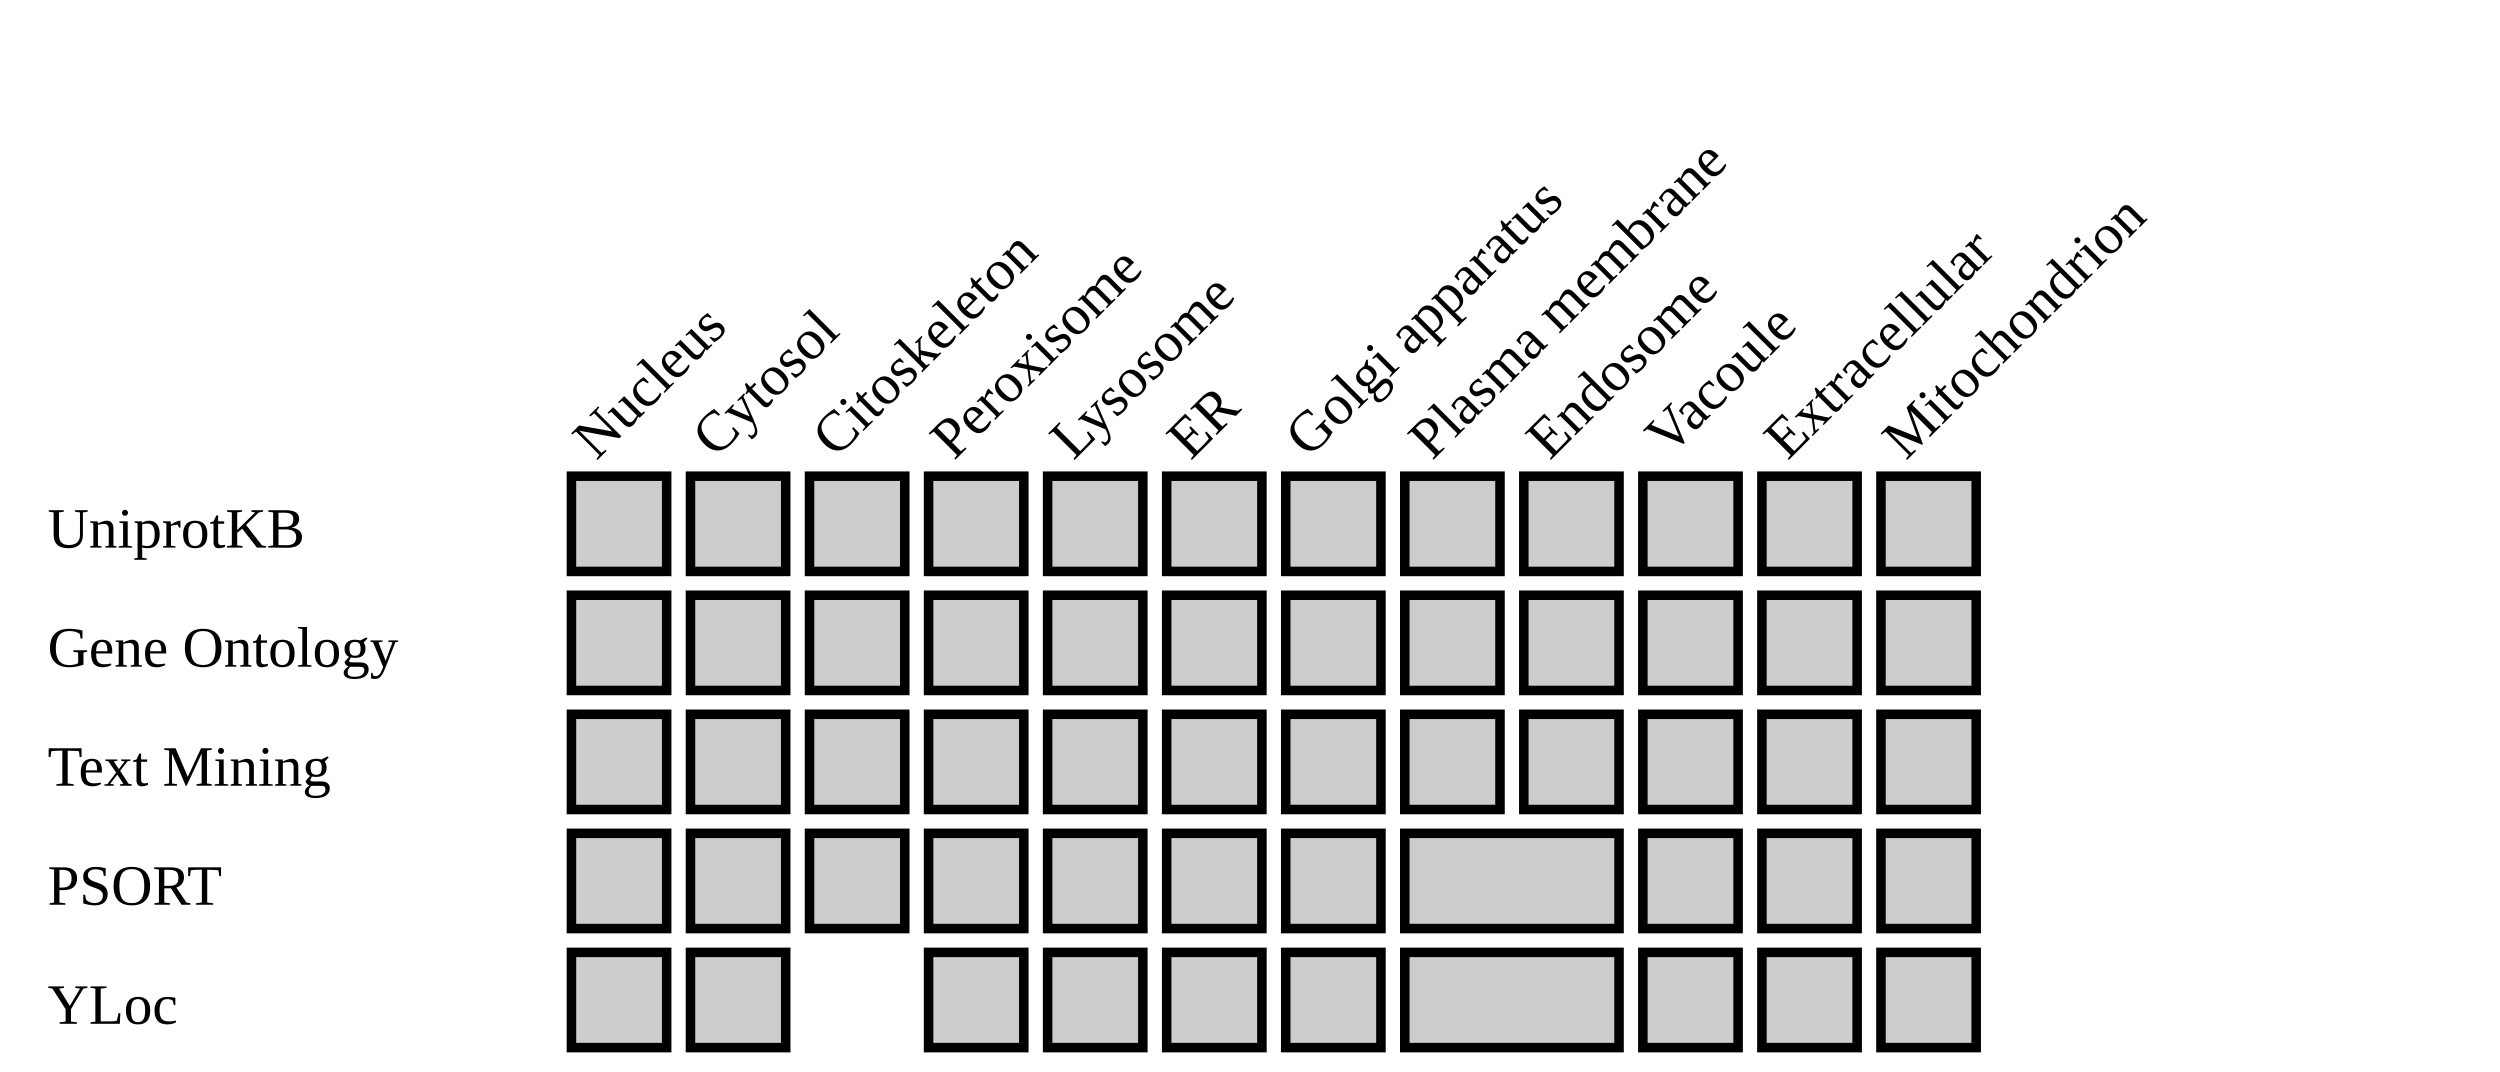
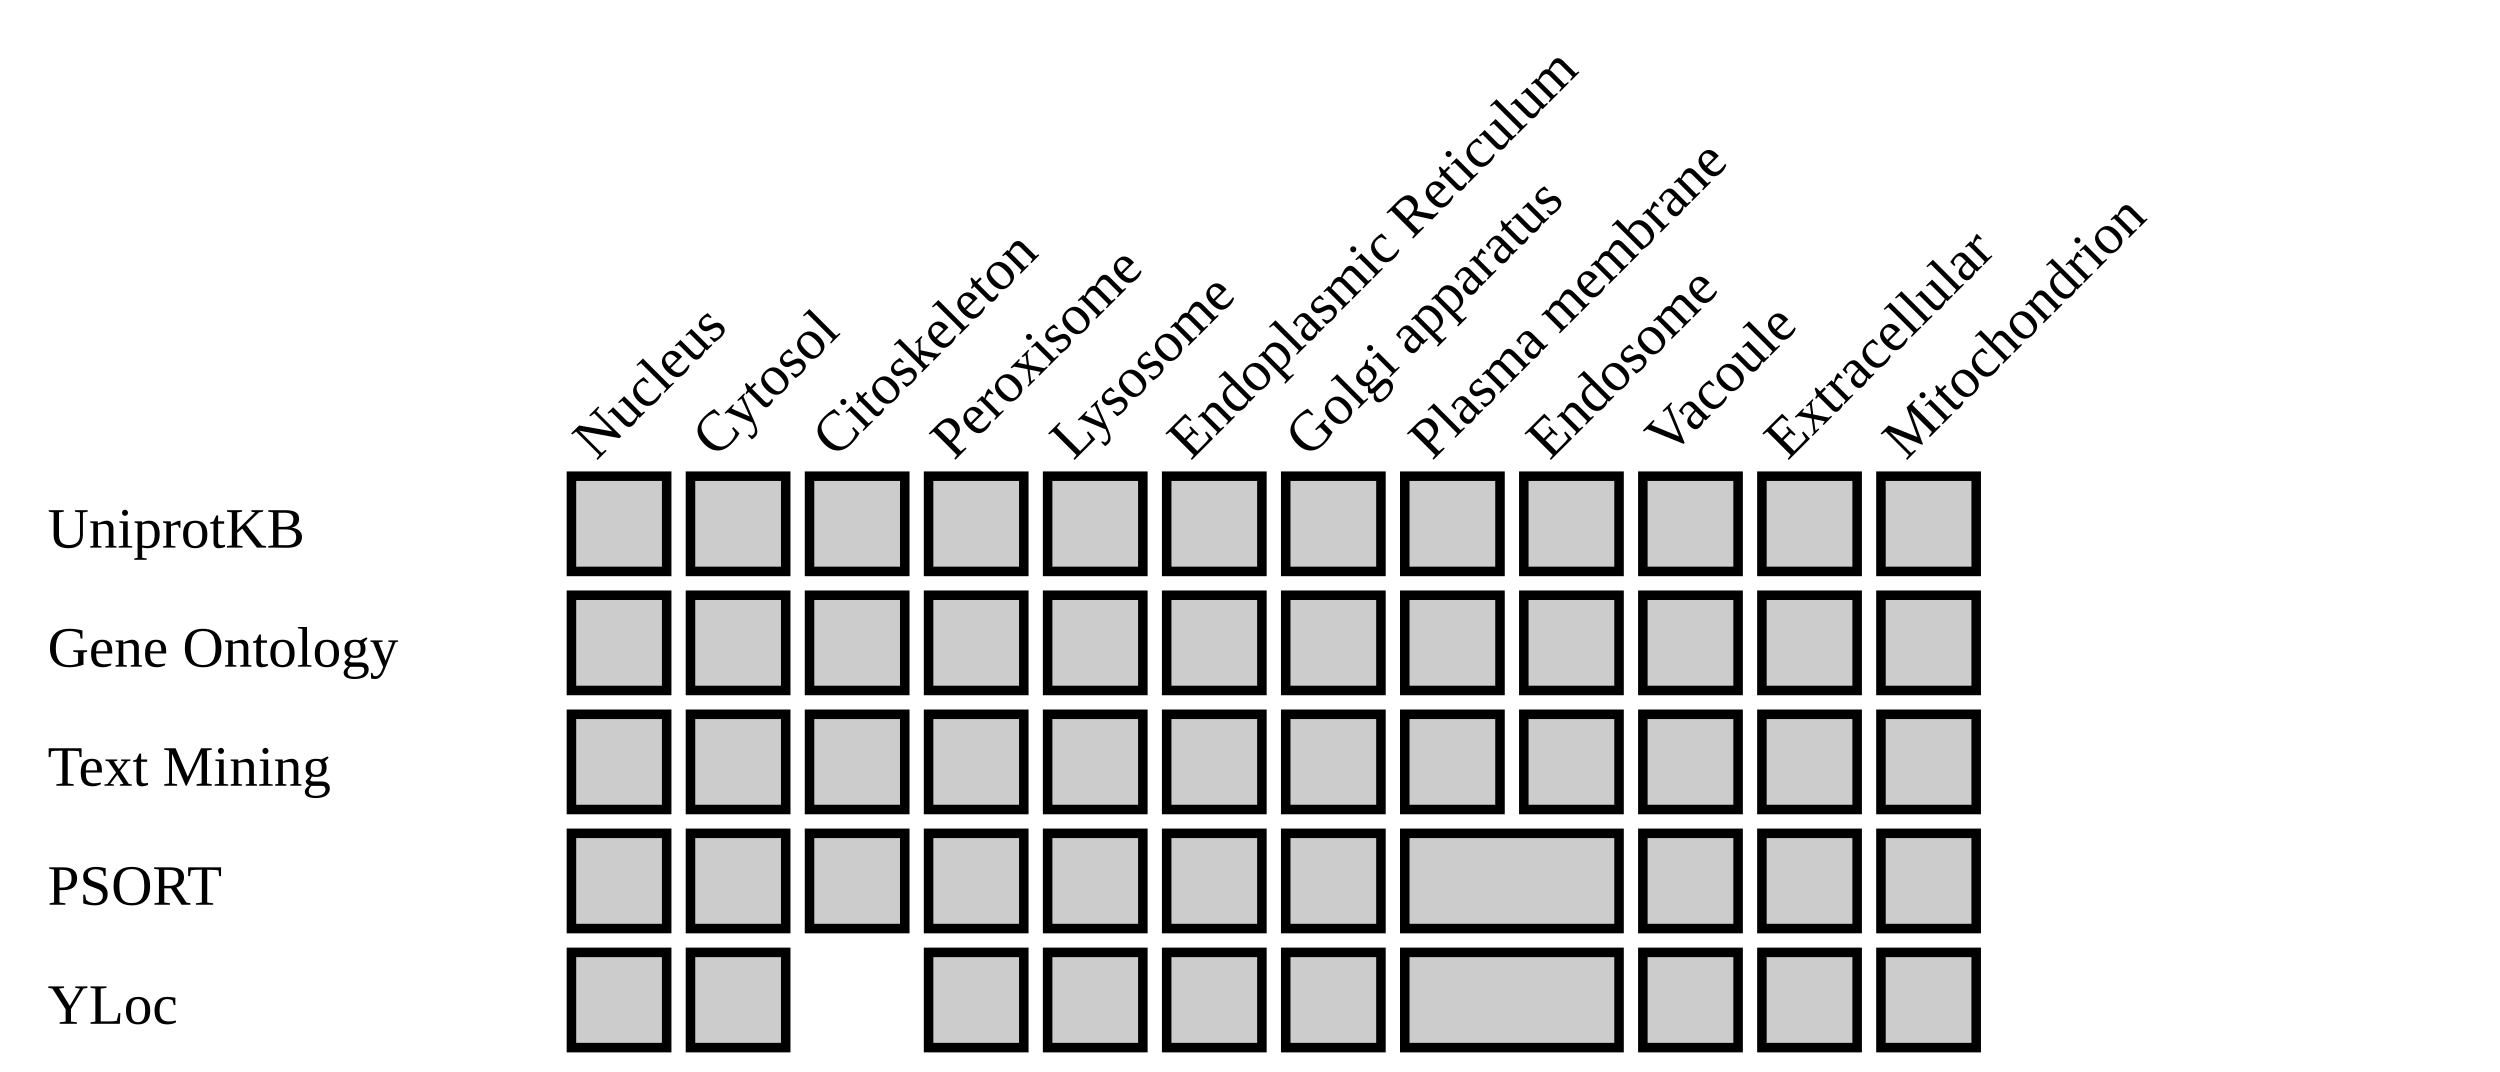
<svg xmlns="http://www.w3.org/2000/svg" version="1.1" width="525" height="225" id="svg2">
  <defs id="defs154" />
  <text x="20.092" y="157.035" id="text4" style="font-size:12px;fill:#000000" transform="matrix(0.7071068,-0.7071068,0.7071068,0.7071068,0,0)">Nucleus</text>
  <text x="38.135" y="174.403" id="text6" transform="matrix(0.7071068,-0.7071068,0.7071068,0.7071068,0,0)" style="font-size:12px;fill:#000000">Cytosol</text>
  <text x="55.959" y="192.228" id="text8" transform="matrix(0.7071068,-0.7071068,0.7071068,0.7071068,0,0)" style="font-size:12px;fill:#000000">Citoskeleton</text>
  <text x="73.191" y="210.133" id="text10" transform="matrix(0.7071068,-0.7071068,0.7071068,0.7071068,0,0)" style="font-size:12px;fill:#000000">Peroxisome</text>
  <text x="90.926" y="227.868" id="text12" transform="matrix(0.7071068,-0.7071068,0.7071068,0.7071068,0,0)" style="font-size:12px;fill:#000000">Lysosome</text>
-   <text x="108.339" y="245.282" id="text14" transform="matrix(0.7071068,-0.7071068,0.7071068,0.7071068,0,0)" style="font-size:12px;fill:#000000">ER</text>
+   <text x="108.339" y="245.282" id="text14" transform="matrix(0.7071068,-0.7071068,0.7071068,0.7071068,0,0)" style="font-size:12px;fill:#000000">Endoplasmic Reticulum</text>
  <text x="126.181" y="262.449" id="text16" transform="matrix(0.7071068,-0.7071068,0.7071068,0.7071068,0,0)" style="font-size:12px;fill:#000000">Golgi apparatus</text>
  <text x="144.195" y="281.137" id="text18" transform="matrix(0.7071068,-0.7071068,0.7071068,0.7071068,0,0)" style="font-size:12px;fill:#000000">Plasma membrane</text>
  <text x="161.653" y="298.595" id="text20" transform="matrix(0.7071068,-0.7071068,0.7071068,0.7071068,0,0)" style="font-size:12px;fill:#000000">Endosome</text>
  <text x="179.878" y="315.736" id="text22" transform="matrix(0.7071068,-0.7071068,0.7071068,0.7071068,0,0)" style="font-size:12px;fill:#000000">Vacoule</text>
  <text x="196.982" y="333.924" id="text24" transform="matrix(0.7071068,-0.7071068,0.7071068,0.7071068,0,0)" style="font-size:12px;fill:#000000">Extracellular</text>
  <text x="214.544" y="351.486" id="text26" transform="matrix(0.7071068,-0.7071068,0.7071068,0.7071068,0,0)" style="font-size:12px;fill:#000000">Mitochondrion</text>
  <text x="10" y="115" fill="black" id="text28">UniprotKB</text>
  <rect title="uniprotkb-subcell_nu" x="120" y="100" width="20" height="20" fill="#cccccc" style="stroke:black;stroke-width:2" id="rect30" />
  <rect title="uniprotkb-subcell_cy" x="145" y="100" width="20" height="20" fill="#cccccc" style="stroke:black;stroke-width:2" id="rect32" />
  <rect title="uniprotkb-subcell_cs" x="170" y="100" width="20" height="20" fill="#cccccc" style="stroke:black;stroke-width:2" id="rect34" />
  <rect title="uniprotkb-subcell_pe" x="195" y="100" width="20" height="20" fill="#cccccc" style="stroke:black;stroke-width:2" id="rect36" />
  <rect title="uniprotkb-subcell_ly" x="220" y="100" width="20" height="20" fill="#cccccc" style="stroke:black;stroke-width:2" id="rect38" />
  <rect title="uniprotkb-subcell_er" x="245" y="100" width="20" height="20" fill="#cccccc" style="stroke:black;stroke-width:2" id="rect40" />
  <rect title="uniprotkb-subcell_go" x="270" y="100" width="20" height="20" fill="#cccccc" style="stroke:black;stroke-width:2" id="rect42" />
  <rect title="uniprotkb-subcell_pm" x="295" y="100" width="20" height="20" fill="#cccccc" style="stroke:black;stroke-width:2" id="rect44" />
  <rect title="uniprotkb-subcell_en" x="320" y="100" width="20" height="20" fill="#cccccc" style="stroke:black;stroke-width:2" id="rect46" />
  <rect title="uniprotkb-subcell_va" x="345" y="100" width="20" height="20" fill="#cccccc" style="stroke:black;stroke-width:2" id="rect48" />
  <rect title="uniprotkb-subcell_ex" x="370" y="100" width="20" height="20" fill="#cccccc" style="stroke:black;stroke-width:2" id="rect50" />
  <rect title="uniprotkb-subcell_mi" x="395" y="100" width="20" height="20" fill="#cccccc" style="stroke:black;stroke-width:2" id="rect52" />
  <text x="10" y="140" fill="black" id="text54">Gene Ontology</text>
  <rect title="goa_nu" x="120" y="125" width="20" height="20" fill="#cccccc" style="stroke:black;stroke-width:2" id="rect56" />
  <rect title="goa_cy" x="145" y="125" width="20" height="20" fill="#cccccc" style="stroke:black;stroke-width:2" id="rect58" />
  <rect title="goa_cs" x="170" y="125" width="20" height="20" fill="#cccccc" style="stroke:black;stroke-width:2" id="rect60" />
  <rect title="goa_pe" x="195" y="125" width="20" height="20" fill="#cccccc" style="stroke:black;stroke-width:2" id="rect62" />
  <rect title="goa_ly" x="220" y="125" width="20" height="20" fill="#cccccc" style="stroke:black;stroke-width:2" id="rect64" />
  <rect title="goa_er" x="245" y="125" width="20" height="20" fill="#cccccc" style="stroke:black;stroke-width:2" id="rect66" />
  <rect title="goa_go" x="270" y="125" width="20" height="20" fill="#cccccc" style="stroke:black;stroke-width:2" id="rect68" />
  <rect title="goa_pm" x="295" y="125" width="20" height="20" fill="#cccccc" style="stroke:black;stroke-width:2" id="rect70" />
  <rect title="goa_en" x="320" y="125" width="20" height="20" style="stroke:black;stroke-width:2" id="rect72" fill="#cccccc" />
  <rect title="goa_va" x="345" y="125" width="20" height="20" fill="#cccccc" style="stroke:black;stroke-width:2" id="rect74" />
  <rect title="goa_ex" x="370" y="125" width="20" height="20" fill="#cccccc" style="stroke:black;stroke-width:2" id="rect76" />
  <rect title="goa_mi" x="395" y="125" width="20" height="20" fill="#cccccc" style="stroke:black;stroke-width:2" id="rect78" />
  <text x="10" y="165" fill="black" id="text80">Text Mining</text>
  <rect title="text_mining_nu" x="120" y="150" width="20" height="20" fill="#cccccc" style="stroke:black;stroke-width:2" id="rect82" />
  <rect title="text_mining_cy" x="145" y="150" width="20" height="20" fill="#cccccc" style="stroke:black;stroke-width:2" id="rect84" />
  <rect title="text_mining_cs" x="170" y="150" width="20" height="20" fill="#cccccc" style="stroke:black;stroke-width:2" id="rect86" />
  <rect title="text_mining_pe" x="195" y="150" width="20" height="20" fill="#cccccc" style="stroke:black;stroke-width:2" id="rect88" />
  <rect title="text_mining_ly" x="220" y="150" width="20" height="20" fill="#cccccc" style="stroke:black;stroke-width:2" id="rect90" />
  <rect title="text_mining_er" x="245" y="150" width="20" height="20" fill="#cccccc" style="stroke:black;stroke-width:2" id="rect92" />
  <rect title="text_mining_go" x="270" y="150" width="20" height="20" fill="#cccccc" style="stroke:black;stroke-width:2" id="rect94" />
  <rect title="text_mining_pm" x="295" y="150" width="20" height="20" fill="#cccccc" style="stroke:black;stroke-width:2" id="rect96" />
  <rect title="text_mining_en" x="320" y="150" width="20" height="20" fill="#cccccc" style="stroke:black;stroke-width:2" id="rect98" />
  <rect title="text_mining_va" x="345" y="150" width="20" height="20" fill="#cccccc" style="stroke:black;stroke-width:2" id="rect100" />
  <rect title="text_mining_ex" x="370" y="150" width="20" height="20" fill="#cccccc" style="stroke:black;stroke-width:2" id="rect102" />
  <rect title="text_mining_mi" x="395" y="150" width="20" height="20" fill="#cccccc" style="stroke:black;stroke-width:2" id="rect104" />
  <text x="10" y="190" fill="black" id="text106">PSORT</text>
  <rect title="psort_nu" x="120" y="175" width="20" height="20" fill="#cccccc" style="stroke:black;stroke-width:2" id="rect108" />
  <rect title="psort_cy" x="145" y="175" width="20" height="20" fill="#cccccc" style="stroke:black;stroke-width:2" id="rect110" />
  <rect title="psort_cs" x="170" y="175" width="20" height="20" fill="#cccccc" style="stroke:black;stroke-width:2" id="rect112" />
  <rect title="psort_pe" x="195" y="175" width="20" height="20" fill="#cccccc" style="stroke:black;stroke-width:2" id="rect114" />
  <rect title="psort_ly" x="220" y="175" width="20" height="20" fill="#cccccc" style="stroke:black;stroke-width:2" id="rect116" />
  <rect title="psort_er" x="245" y="175" width="20" height="20" fill="#cccccc" style="stroke:black;stroke-width:2" id="rect118" />
  <rect title="psort_go" x="270" y="175" width="20" height="20" fill="#cccccc" style="stroke:black;stroke-width:2" id="rect120" />
  <rect title="psort_pm" x="295" y="175" width="45" height="20" fill="#cccccc" style="stroke:black;stroke-width:2" id="rect122" />
  <rect title="psort_va" x="345" y="175" width="20" height="20" fill="#cccccc" style="stroke:black;stroke-width:2" id="rect124" />
  <rect title="psort_ex" x="370" y="175" width="20" height="20" fill="#cccccc" style="stroke:black;stroke-width:2" id="rect126" />
  <rect title="psort_mi" x="395" y="175" width="20" height="20" fill="#cccccc" style="stroke:black;stroke-width:2" id="rect128" />
  <text x="10" y="215" fill="black" id="text130">YLoc</text>
  <rect title="yloc_nu" x="120" y="200" width="20" height="20" fill="#cccccc" style="stroke:black;stroke-width:2" id="rect132" />
  <rect title="yloc_cy" x="145" y="200" width="20" height="20" fill="#cccccc" style="stroke:black;stroke-width:2" id="rect134" />
  <rect title="yloc_pe" x="195" y="200" width="20" height="20" fill="#cccccc" style="stroke:black;stroke-width:2" id="rect136" />
  <rect title="yloc_ly" x="220" y="200" width="20" height="20" fill="#cccccc" style="stroke:black;stroke-width:2" id="rect138" />
  <rect title="yloc_er" x="245" y="200" width="20" height="20" fill="#cccccc" style="stroke:black;stroke-width:2" id="rect140" />
  <rect title="yloc_go" x="270" y="200" width="20" height="20" fill="#cccccc" style="stroke:black;stroke-width:2" id="rect142" />
  <rect title="yloc_pm" x="295" y="200" width="45" height="20" fill="#cccccc" style="stroke:black;stroke-width:2" id="rect144" />
  <rect title="yloc_va" x="345" y="200" width="20" height="20" fill="#cccccc" style="stroke:black;stroke-width:2" id="rect146" />
  <rect title="yloc_ex" x="370" y="200" width="20" height="20" fill="#cccccc" style="stroke:black;stroke-width:2" id="rect148" />
  <rect title="yloc_mi" x="395" y="200" width="20" height="20" fill="#cccccc" style="stroke:black;stroke-width:2" id="rect150" />
</svg>
